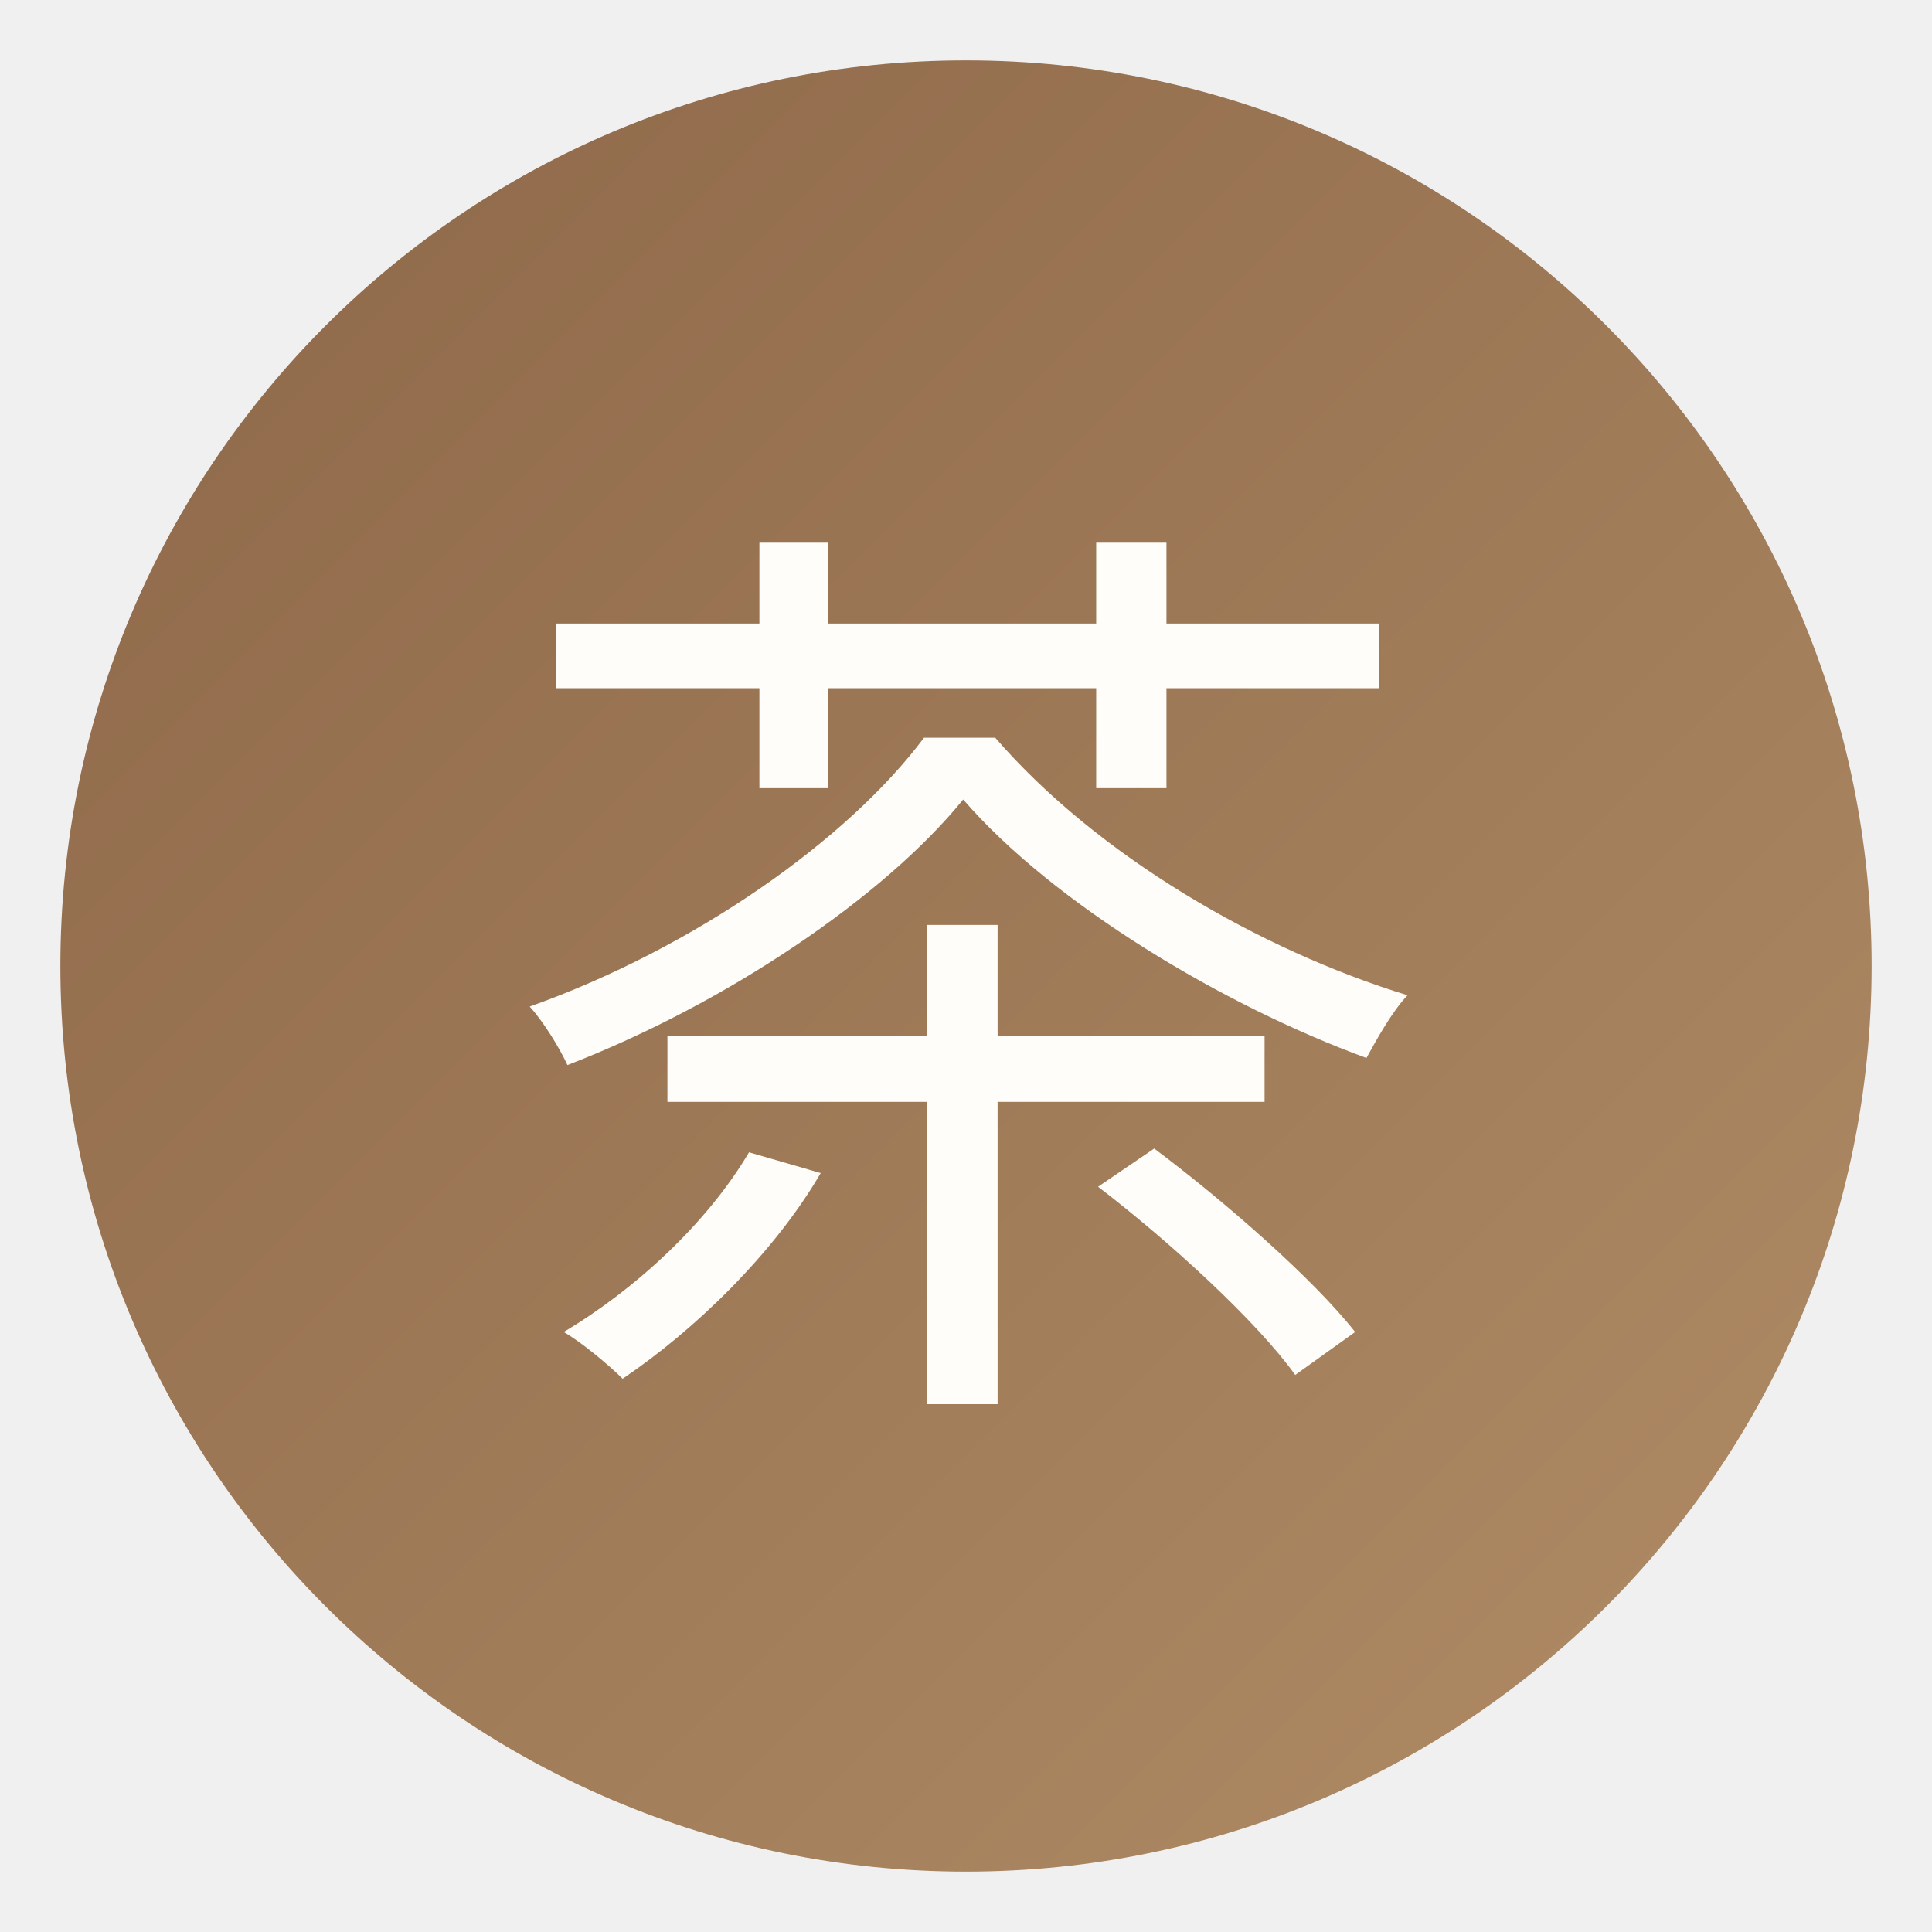
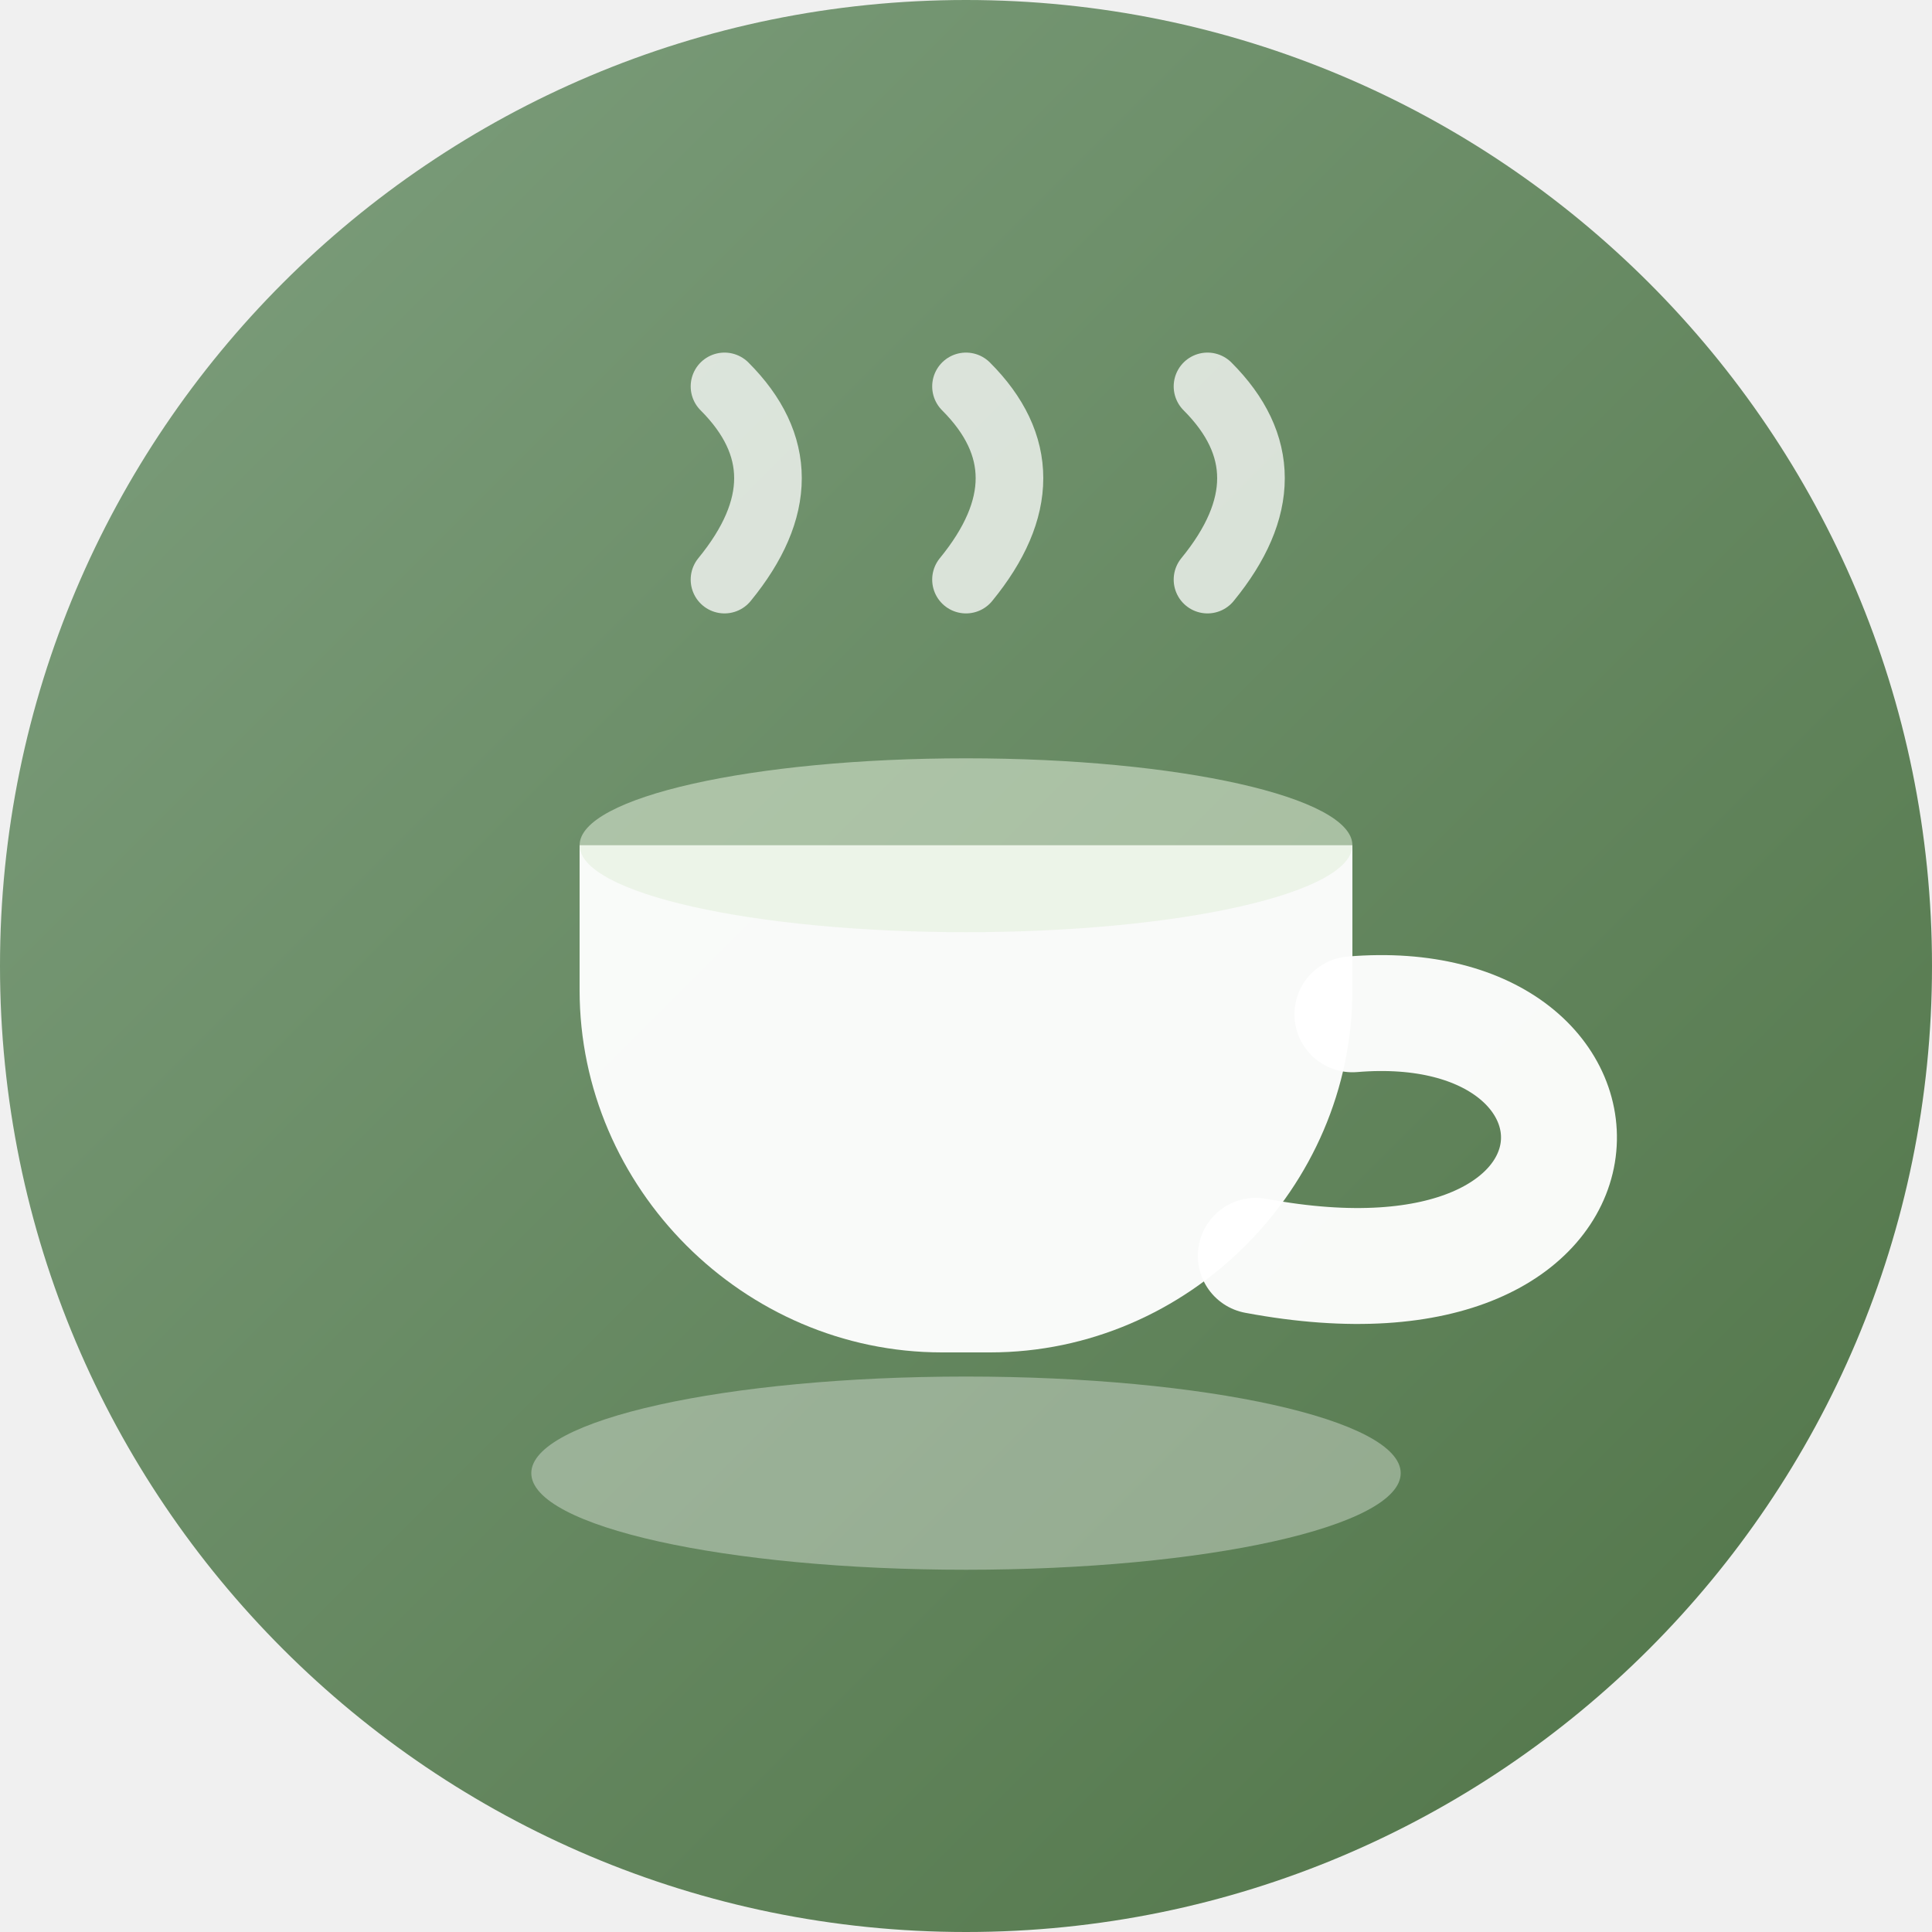
- <svg xmlns="http://www.w3.org/2000/svg" viewBox="0 0 64 64" width="64" height="64">
+ <svg xmlns="http://www.w3.org/2000/svg" viewBox="0 0 40 40" role="img" aria-label="茶馆">
  <defs>
-     <linearGradient id="g" x1="0" y1="0" x2="1" y2="1">
-       <stop offset="0" stop-color="#8d6748" />
-       <stop offset="1" stop-color="#b08c66" />
+     <linearGradient id="teaBg" x1="0%" y1="0%" x2="100%" y2="100%">
+       <stop offset="0%" stop-color="#7fa07f" />
+       <stop offset="100%" stop-color="#4f7346" />
    </linearGradient>
  </defs>
-   <circle cx="32" cy="32" r="30" fill="url(#g)" />
-   <text x="32" y="44" font-size="31" text-anchor="middle" fill="#fffdf9" font-family="Georgia, 'Songti SC', serif">茶</text>
+   <circle cx="20" cy="20" r="20" fill="url(#teaBg)" />
+   <g fill="#ffffff">
+     <ellipse cx="20" cy="30.5" rx="9" ry="2" opacity="0.35" />
+     <path d="M12 17.5h16v3c0 4.1-3.4 7.5-7.5 7.5h-1c-4.1 0-7.5-3.4-7.5-7.5v-3z" opacity="0.96" />
+     <ellipse cx="20" cy="17.5" rx="8" ry="1.8" fill="#e2eedb" opacity="0.55" />
+     <path d="M28 21 C 34 20.5 34 27.5 26 26" stroke="#ffffff" stroke-width="2.4" stroke-linecap="round" fill="none" opacity="0.96" />
+   </g>
+   <g stroke="#ffffff" stroke-width="1.4" stroke-linecap="round" fill="none" opacity="0.75">
+     <path d="M15 12q1.8-2.2 0-4" />
+     <path d="M20 12q1.8-2.2 0-4" />
+     <path d="M25 12q1.8-2.2 0-4" />
+   </g>
</svg>
